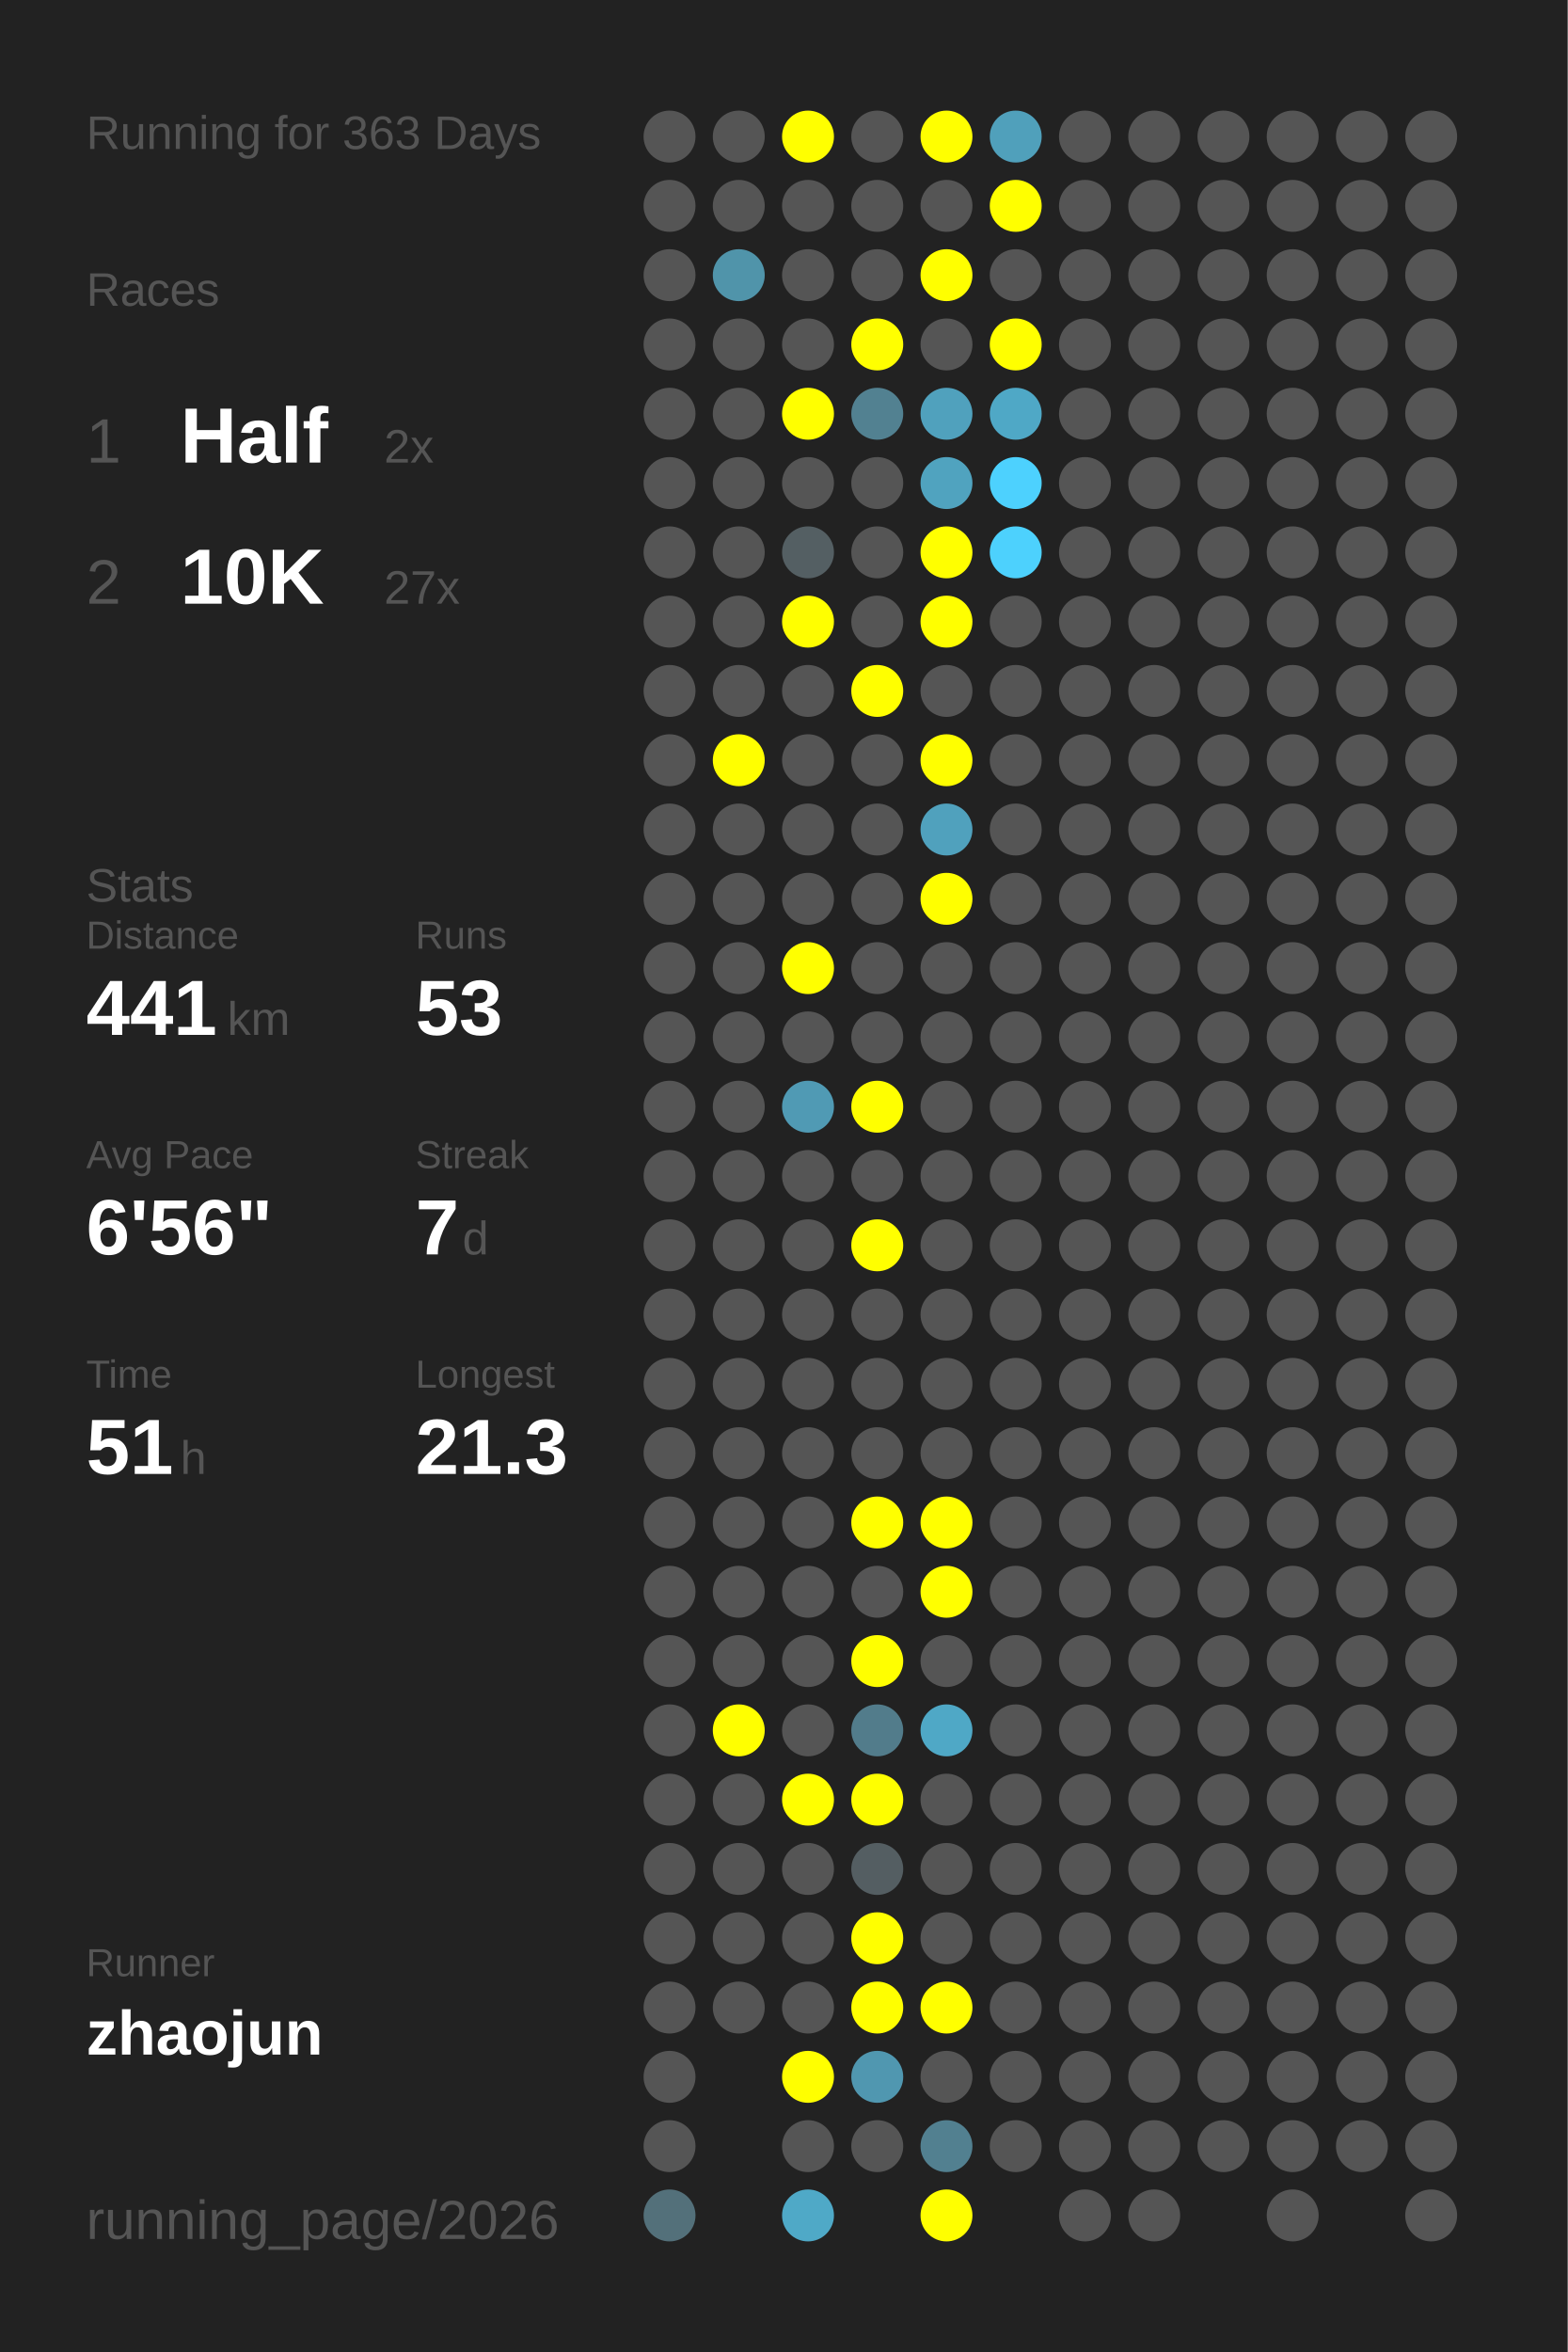
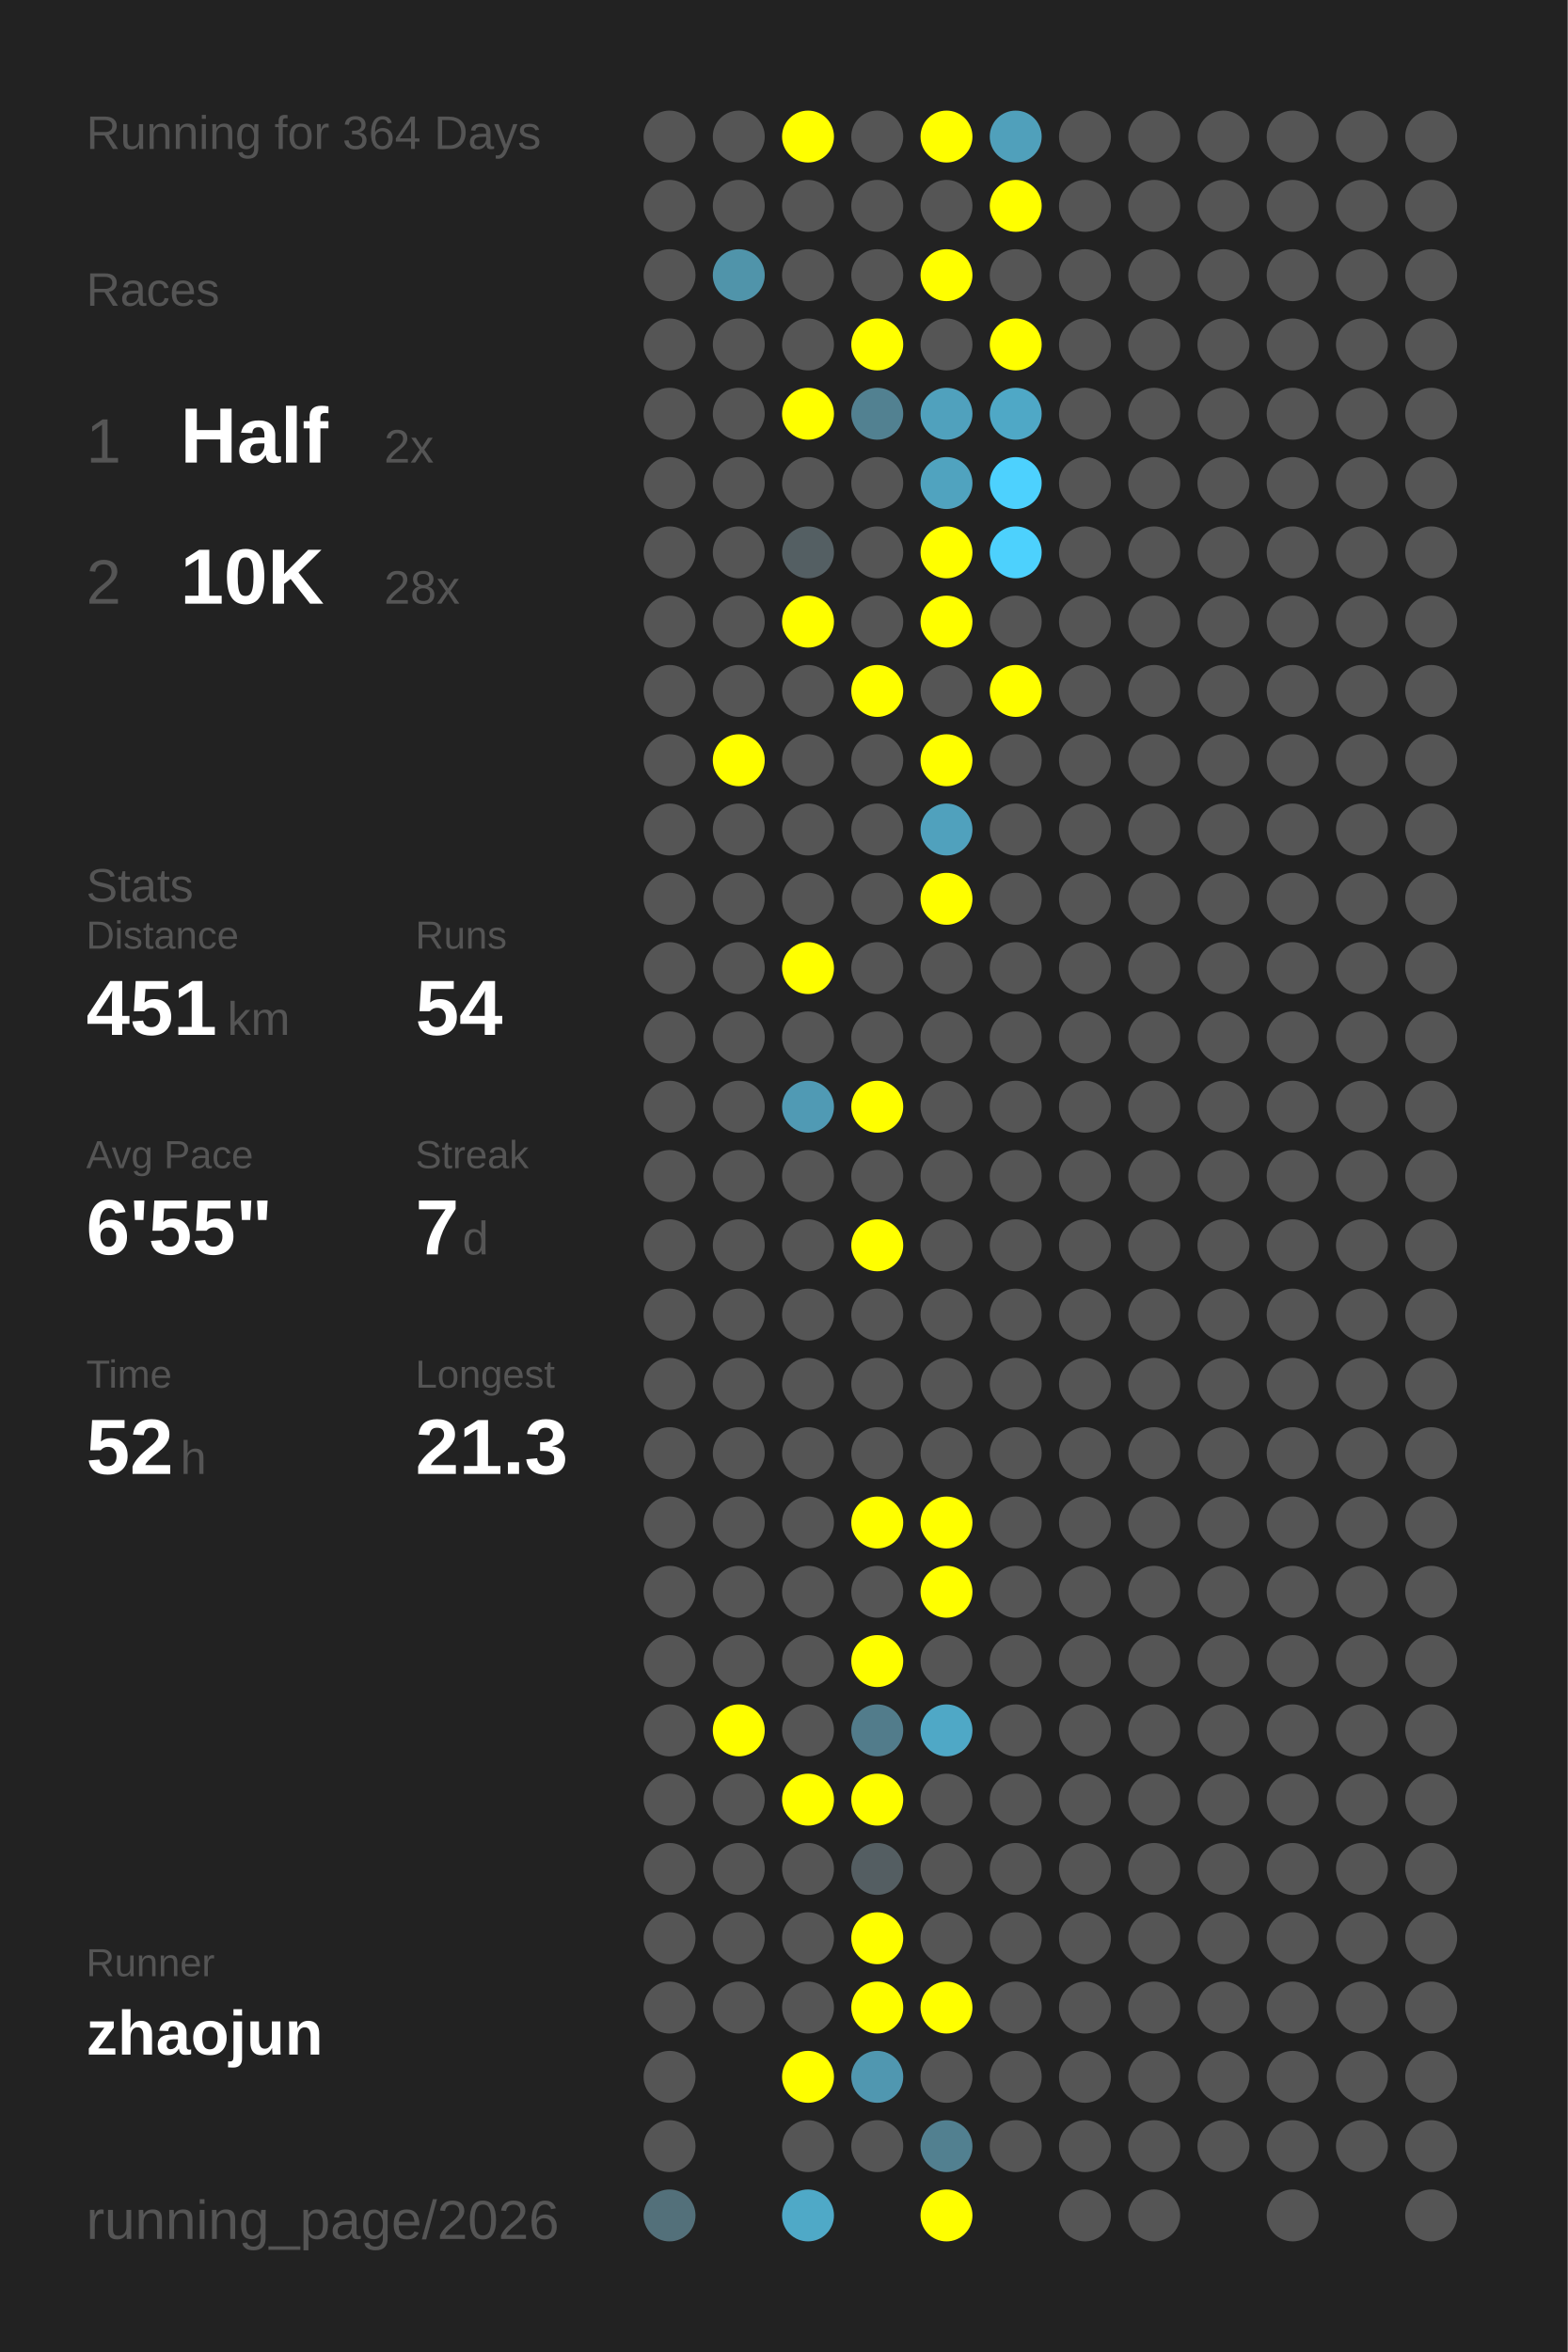
<svg xmlns="http://www.w3.org/2000/svg" baseProfile="full" height="300mm" version="1.1" viewBox="0,0,200,300" width="200mm">
  <defs />
  <rect fill="#222222" height="300" width="200" x="0" y="0" />
-   <text fill="#555555" style="font-size:6px; font-family:Arial;" x="11" y="19">Running for 363 Days</text>
+   <text fill="#555555" style="font-size:6px; font-family:Arial;" x="11" y="19">Running for 364 Days</text>
  <text fill="#555555" style="font-size:6px; font-family:Arial;" x="11" y="39">Races</text>
  <text fill="#555555" style="font-size:8px; font-family:Arial;" x="11" y="59">1</text>
  <text fill="#FFFFFF" style="font-size:10px; font-family:Arial; font-weight:bold;" x="23" y="59">Half</text>
  <text fill="#555555" style="font-size:6px; font-family:Arial;" x="49" y="59">2x</text>
  <text fill="#555555" style="font-size:8px; font-family:Arial;" x="11" y="77">2</text>
  <text fill="#FFFFFF" style="font-size:10px; font-family:Arial; font-weight:bold;" x="23" y="77">10K</text>
-   <text fill="#555555" style="font-size:6px; font-family:Arial;" x="49" y="77">27x</text>
+   <text fill="#555555" style="font-size:6px; font-family:Arial;" x="49" y="77">28x</text>
  <text fill="#555555" style="font-size:6px; font-family:Arial;" x="11" y="115">Stats</text>
  <text fill="#555555" style="font-size:5px; font-family:Arial;" x="11" y="121">Distance</text>
-   <text fill="#FFFFFF" style="font-size:10px; font-family:Arial; font-weight:bold;" x="11" y="132">441</text>
+   <text fill="#FFFFFF" style="font-size:10px; font-family:Arial; font-weight:bold;" x="11" y="132">451</text>
  <text fill="#555555" style="font-size:6px; font-family:Arial;" x="29" y="132">km</text>
  <text fill="#555555" style="font-size:5px; font-family:Arial;" x="53" y="121">Runs</text>
-   <text fill="#FFFFFF" style="font-size:10px; font-family:Arial; font-weight:bold;" x="53" y="132">53</text>
+   <text fill="#FFFFFF" style="font-size:10px; font-family:Arial; font-weight:bold;" x="53" y="132">54</text>
  <text fill="#555555" style="font-size:5px; font-family:Arial;" x="11" y="149">Avg Pace</text>
-   <text fill="#FFFFFF" style="font-size:10px; font-family:Arial; font-weight:bold;" x="11" y="160">6'56"</text>
+   <text fill="#FFFFFF" style="font-size:10px; font-family:Arial; font-weight:bold;" x="11" y="160">6'55"</text>
  <text fill="#555555" style="font-size:5px; font-family:Arial;" x="53" y="149">Streak</text>
  <text fill="#FFFFFF" style="font-size:10px; font-family:Arial; font-weight:bold;" x="53" y="160">7</text>
  <text fill="#555555" style="font-size:6px; font-family:Arial;" x="59" y="160">d</text>
  <text fill="#555555" style="font-size:5px; font-family:Arial;" x="11" y="177">Time</text>
-   <text fill="#FFFFFF" style="font-size:10px; font-family:Arial; font-weight:bold;" x="11" y="188">51</text>
+   <text fill="#FFFFFF" style="font-size:10px; font-family:Arial; font-weight:bold;" x="11" y="188">52</text>
  <text fill="#555555" style="font-size:6px; font-family:Arial;" x="23" y="188">h</text>
  <text fill="#555555" style="font-size:5px; font-family:Arial;" x="53" y="177">Longest</text>
  <text fill="#FFFFFF" style="font-size:10px; font-family:Arial; font-weight:bold;" x="53" y="188">21.3</text>
  <text fill="#555555" style="font-size:5px; font-family:Arial;" x="11" y="252.065">Runner</text>
  <text fill="#FFFFFF" style="font-size:8px; font-family:Arial; font-weight:bold;" x="11" y="262.065">zhaojun</text>
  <text fill="#555555" style="font-size:7px; font-family:Arial;" x="11" y="285.581">running_page/2026</text>
  <circle cx="85.417" cy="17.419" fill="#555555" r="3.312" />
  <circle cx="85.417" cy="26.258" fill="#555555" r="3.312" />
  <circle cx="85.417" cy="35.097" fill="#555555" r="3.312" />
  <circle cx="85.417" cy="43.935" fill="#555555" r="3.312" />
  <circle cx="85.417" cy="52.774" fill="#555555" r="3.312" />
  <circle cx="85.417" cy="61.613" fill="#555555" r="3.312" />
  <circle cx="85.417" cy="70.452" fill="#555555" r="3.312" />
  <circle cx="85.417" cy="79.29" fill="#555555" r="3.312" />
  <circle cx="85.417" cy="88.129" fill="#555555" r="3.312" />
  <circle cx="85.417" cy="96.968" fill="#555555" r="3.312" />
  <circle cx="85.417" cy="105.806" fill="#555555" r="3.312" />
  <circle cx="85.417" cy="114.645" fill="#555555" r="3.312" />
  <circle cx="85.417" cy="123.484" fill="#555555" r="3.312" />
  <circle cx="85.417" cy="132.323" fill="#555555" r="3.312" />
  <circle cx="85.417" cy="141.161" fill="#555555" r="3.312" />
  <circle cx="85.417" cy="150" fill="#555555" r="3.312" />
  <circle cx="85.417" cy="158.839" fill="#555555" r="3.312" />
  <circle cx="85.417" cy="167.677" fill="#555555" r="3.312" />
  <circle cx="85.417" cy="176.516" fill="#555555" r="3.312" />
  <circle cx="85.417" cy="185.355" fill="#555555" r="3.312" />
  <circle cx="85.417" cy="194.194" fill="#555555" r="3.312" />
  <circle cx="85.417" cy="203.032" fill="#555555" r="3.312" />
  <circle cx="85.417" cy="211.871" fill="#555555" r="3.312" />
  <circle cx="85.417" cy="220.71" fill="#555555" r="3.312" />
  <circle cx="85.417" cy="229.548" fill="#555555" r="3.312" />
  <circle cx="85.417" cy="238.387" fill="#555555" r="3.312" />
  <circle cx="85.417" cy="247.226" fill="#555555" r="3.312" />
  <circle cx="85.417" cy="256.065" fill="#555555" r="3.312" />
  <circle cx="85.417" cy="264.903" fill="#555555" r="3.312" />
  <circle cx="85.417" cy="273.742" fill="#555555" r="3.312" />
  <circle cx="85.417" cy="282.581" fill="#53707a" r="3.312" />
  <circle cx="94.25" cy="17.419" fill="#555555" r="3.312" />
  <circle cx="94.25" cy="26.258" fill="#555555" r="3.312" />
  <circle cx="94.25" cy="35.097" fill="#5094aa" r="3.312" />
  <circle cx="94.25" cy="43.935" fill="#555555" r="3.312" />
  <circle cx="94.25" cy="52.774" fill="#555555" r="3.312" />
  <circle cx="94.25" cy="61.613" fill="#555555" r="3.312" />
  <circle cx="94.25" cy="70.452" fill="#555555" r="3.312" />
  <circle cx="94.25" cy="79.29" fill="#555555" r="3.312" />
  <circle cx="94.25" cy="88.129" fill="#555555" r="3.312" />
  <circle cx="94.25" cy="96.968" fill="#FFFF00" r="3.312" />
  <circle cx="94.25" cy="105.806" fill="#555555" r="3.312" />
  <circle cx="94.25" cy="114.645" fill="#555555" r="3.312" />
  <circle cx="94.25" cy="123.484" fill="#555555" r="3.312" />
  <circle cx="94.25" cy="132.323" fill="#555555" r="3.312" />
  <circle cx="94.25" cy="141.161" fill="#555555" r="3.312" />
  <circle cx="94.25" cy="150" fill="#555555" r="3.312" />
  <circle cx="94.25" cy="158.839" fill="#555555" r="3.312" />
  <circle cx="94.25" cy="167.677" fill="#555555" r="3.312" />
  <circle cx="94.25" cy="176.516" fill="#555555" r="3.312" />
  <circle cx="94.25" cy="185.355" fill="#555555" r="3.312" />
  <circle cx="94.25" cy="194.194" fill="#555555" r="3.312" />
  <circle cx="94.25" cy="203.032" fill="#555555" r="3.312" />
  <circle cx="94.25" cy="211.871" fill="#555555" r="3.312" />
  <circle cx="94.25" cy="220.71" fill="#FFFF00" r="3.312" />
  <circle cx="94.25" cy="229.548" fill="#555555" r="3.312" />
  <circle cx="94.25" cy="238.387" fill="#555555" r="3.312" />
  <circle cx="94.25" cy="247.226" fill="#555555" r="3.312" />
  <circle cx="94.25" cy="256.065" fill="#555555" r="3.312" />
  <circle cx="103.083" cy="17.419" fill="#FFFF00" r="3.312" />
  <circle cx="103.083" cy="26.258" fill="#555555" r="3.312" />
  <circle cx="103.083" cy="35.097" fill="#555555" r="3.312" />
  <circle cx="103.083" cy="43.935" fill="#555555" r="3.312" />
  <circle cx="103.083" cy="52.774" fill="#FFFF00" r="3.312" />
  <circle cx="103.083" cy="61.613" fill="#555555" r="3.312" />
  <circle cx="103.083" cy="70.452" fill="#545f63" r="3.312" />
  <circle cx="103.083" cy="79.29" fill="#FFFF00" r="3.312" />
  <circle cx="103.083" cy="88.129" fill="#555555" r="3.312" />
  <circle cx="103.083" cy="96.968" fill="#555555" r="3.312" />
  <circle cx="103.083" cy="105.806" fill="#555555" r="3.312" />
  <circle cx="103.083" cy="114.645" fill="#555555" r="3.312" />
  <circle cx="103.083" cy="123.484" fill="#FFFF00" r="3.312" />
  <circle cx="103.083" cy="132.323" fill="#555555" r="3.312" />
  <circle cx="103.083" cy="141.161" fill="#509ab4" r="3.312" />
  <circle cx="103.083" cy="150" fill="#555555" r="3.312" />
  <circle cx="103.083" cy="158.839" fill="#555555" r="3.312" />
  <circle cx="103.083" cy="167.677" fill="#555555" r="3.312" />
  <circle cx="103.083" cy="176.516" fill="#555555" r="3.312" />
  <circle cx="103.083" cy="185.355" fill="#555555" r="3.312" />
  <circle cx="103.083" cy="194.194" fill="#555555" r="3.312" />
  <circle cx="103.083" cy="203.032" fill="#555555" r="3.312" />
  <circle cx="103.083" cy="211.871" fill="#555555" r="3.312" />
  <circle cx="103.083" cy="220.71" fill="#555555" r="3.312" />
  <circle cx="103.083" cy="229.548" fill="#FFFF00" r="3.312" />
  <circle cx="103.083" cy="238.387" fill="#555555" r="3.312" />
  <circle cx="103.083" cy="247.226" fill="#555555" r="3.312" />
  <circle cx="103.083" cy="256.065" fill="#555555" r="3.312" />
  <circle cx="103.083" cy="264.903" fill="#FFFF00" r="3.312" />
  <circle cx="103.083" cy="273.742" fill="#555555" r="3.312" />
  <circle cx="103.083" cy="282.581" fill="#4fa9c7" r="3.312" />
  <circle cx="111.917" cy="17.419" fill="#555555" r="3.312" />
  <circle cx="111.917" cy="26.258" fill="#555555" r="3.312" />
  <circle cx="111.917" cy="35.097" fill="#555555" r="3.312" />
  <circle cx="111.917" cy="43.935" fill="#FFFF00" r="3.312" />
  <circle cx="111.917" cy="52.774" fill="#528191" r="3.312" />
  <circle cx="111.917" cy="61.613" fill="#555555" r="3.312" />
  <circle cx="111.917" cy="70.452" fill="#555555" r="3.312" />
  <circle cx="111.917" cy="79.29" fill="#555555" r="3.312" />
  <circle cx="111.917" cy="88.129" fill="#FFFF00" r="3.312" />
  <circle cx="111.917" cy="96.968" fill="#555555" r="3.312" />
  <circle cx="111.917" cy="105.806" fill="#555555" r="3.312" />
  <circle cx="111.917" cy="114.645" fill="#555555" r="3.312" />
  <circle cx="111.917" cy="123.484" fill="#555555" r="3.312" />
  <circle cx="111.917" cy="132.323" fill="#555555" r="3.312" />
  <circle cx="111.917" cy="141.161" fill="#FFFF00" r="3.312" />
  <circle cx="111.917" cy="150" fill="#555555" r="3.312" />
  <circle cx="111.917" cy="158.839" fill="#FFFF00" r="3.312" />
  <circle cx="111.917" cy="167.677" fill="#555555" r="3.312" />
  <circle cx="111.917" cy="176.516" fill="#555555" r="3.312" />
  <circle cx="111.917" cy="185.355" fill="#555555" r="3.312" />
  <circle cx="111.917" cy="194.194" fill="#FFFF00" r="3.312" />
  <circle cx="111.917" cy="203.032" fill="#555555" r="3.312" />
  <circle cx="111.917" cy="211.871" fill="#FFFF00" r="3.312" />
  <circle cx="111.917" cy="220.71" fill="#527c8b" r="3.312" />
  <circle cx="111.917" cy="229.548" fill="#FFFF00" r="3.312" />
  <circle cx="111.917" cy="238.387" fill="#545e62" r="3.312" />
  <circle cx="111.917" cy="247.226" fill="#FFFF00" r="3.312" />
  <circle cx="111.917" cy="256.065" fill="#FFFF00" r="3.312" />
  <circle cx="111.917" cy="264.903" fill="#5097b0" r="3.312" />
  <circle cx="111.917" cy="273.742" fill="#555555" r="3.312" />
  <circle cx="120.75" cy="17.419" fill="#FFFF00" r="3.312" />
  <circle cx="120.75" cy="26.258" fill="#555555" r="3.312" />
  <circle cx="120.75" cy="35.097" fill="#FFFF00" r="3.312" />
  <circle cx="120.75" cy="43.935" fill="#555555" r="3.312" />
  <circle cx="120.75" cy="52.774" fill="#50a1bd" r="3.312" />
  <circle cx="120.75" cy="61.613" fill="#50a3bf" r="3.312" />
  <circle cx="120.75" cy="70.452" fill="#FFFF00" r="3.312" />
  <circle cx="120.75" cy="79.29" fill="#FFFF00" r="3.312" />
  <circle cx="120.75" cy="88.129" fill="#555555" r="3.312" />
  <circle cx="120.75" cy="96.968" fill="#FFFF00" r="3.312" />
  <circle cx="120.75" cy="105.806" fill="#50a1bd" r="3.312" />
  <circle cx="120.75" cy="114.645" fill="#FFFF00" r="3.312" />
  <circle cx="120.75" cy="123.484" fill="#555555" r="3.312" />
  <circle cx="120.75" cy="132.323" fill="#555555" r="3.312" />
  <circle cx="120.75" cy="141.161" fill="#555555" r="3.312" />
  <circle cx="120.75" cy="150" fill="#555555" r="3.312" />
  <circle cx="120.75" cy="158.839" fill="#555555" r="3.312" />
  <circle cx="120.75" cy="167.677" fill="#555555" r="3.312" />
  <circle cx="120.75" cy="176.516" fill="#555555" r="3.312" />
  <circle cx="120.75" cy="185.355" fill="#555555" r="3.312" />
  <circle cx="120.75" cy="194.194" fill="#FFFF00" r="3.312" />
  <circle cx="120.75" cy="203.032" fill="#FFFF00" r="3.312" />
  <circle cx="120.75" cy="211.871" fill="#555555" r="3.312" />
  <circle cx="120.75" cy="220.71" fill="#4fa8c6" r="3.312" />
  <circle cx="120.75" cy="229.548" fill="#555555" r="3.312" />
  <circle cx="120.75" cy="238.387" fill="#555555" r="3.312" />
  <circle cx="120.75" cy="247.226" fill="#555555" r="3.312" />
  <circle cx="120.75" cy="256.065" fill="#FFFF00" r="3.312" />
  <circle cx="120.75" cy="264.903" fill="#555555" r="3.312" />
  <circle cx="120.75" cy="273.742" fill="#528090" r="3.312" />
  <circle cx="120.75" cy="282.581" fill="#FFFF00" r="3.312" />
  <circle cx="129.583" cy="17.419" fill="#50a0bb" r="3.312" />
  <circle cx="129.583" cy="26.258" fill="#FFFF00" r="3.312" />
  <circle cx="129.583" cy="35.097" fill="#555555" r="3.312" />
  <circle cx="129.583" cy="43.935" fill="#FFFF00" r="3.312" />
  <circle cx="129.583" cy="52.774" fill="#4fa8c6" r="3.312" />
  <circle cx="129.583" cy="61.613" fill="#4dd1fe" r="3.312" />
  <circle cx="129.583" cy="70.452" fill="#4dd1fd" r="3.312" />
  <circle cx="129.583" cy="79.29" fill="#555555" r="3.312" />
-   <circle cx="129.583" cy="88.129" fill="#555555" r="3.312" />
+   <circle cx="129.583" cy="88.129" fill="#FFFF00" r="3.312" />
  <circle cx="129.583" cy="96.968" fill="#555555" r="3.312" />
  <circle cx="129.583" cy="105.806" fill="#555555" r="3.312" />
  <circle cx="129.583" cy="114.645" fill="#555555" r="3.312" />
  <circle cx="129.583" cy="123.484" fill="#555555" r="3.312" />
  <circle cx="129.583" cy="132.323" fill="#555555" r="3.312" />
  <circle cx="129.583" cy="141.161" fill="#555555" r="3.312" />
  <circle cx="129.583" cy="150" fill="#555555" r="3.312" />
  <circle cx="129.583" cy="158.839" fill="#555555" r="3.312" />
  <circle cx="129.583" cy="167.677" fill="#555555" r="3.312" />
  <circle cx="129.583" cy="176.516" fill="#555555" r="3.312" />
  <circle cx="129.583" cy="185.355" fill="#555555" r="3.312" />
  <circle cx="129.583" cy="194.194" fill="#555555" r="3.312" />
  <circle cx="129.583" cy="203.032" fill="#555555" r="3.312" />
  <circle cx="129.583" cy="211.871" fill="#555555" r="3.312" />
  <circle cx="129.583" cy="220.71" fill="#555555" r="3.312" />
  <circle cx="129.583" cy="229.548" fill="#555555" r="3.312" />
  <circle cx="129.583" cy="238.387" fill="#555555" r="3.312" />
  <circle cx="129.583" cy="247.226" fill="#555555" r="3.312" />
  <circle cx="129.583" cy="256.065" fill="#555555" r="3.312" />
  <circle cx="129.583" cy="264.903" fill="#555555" r="3.312" />
  <circle cx="129.583" cy="273.742" fill="#555555" r="3.312" />
  <circle cx="138.417" cy="17.419" fill="#555555" r="3.312" />
  <circle cx="138.417" cy="26.258" fill="#555555" r="3.312" />
  <circle cx="138.417" cy="35.097" fill="#555555" r="3.312" />
  <circle cx="138.417" cy="43.935" fill="#555555" r="3.312" />
  <circle cx="138.417" cy="52.774" fill="#555555" r="3.312" />
  <circle cx="138.417" cy="61.613" fill="#555555" r="3.312" />
  <circle cx="138.417" cy="70.452" fill="#555555" r="3.312" />
  <circle cx="138.417" cy="79.29" fill="#555555" r="3.312" />
  <circle cx="138.417" cy="88.129" fill="#555555" r="3.312" />
  <circle cx="138.417" cy="96.968" fill="#555555" r="3.312" />
  <circle cx="138.417" cy="105.806" fill="#555555" r="3.312" />
  <circle cx="138.417" cy="114.645" fill="#555555" r="3.312" />
  <circle cx="138.417" cy="123.484" fill="#555555" r="3.312" />
  <circle cx="138.417" cy="132.323" fill="#555555" r="3.312" />
  <circle cx="138.417" cy="141.161" fill="#555555" r="3.312" />
  <circle cx="138.417" cy="150" fill="#555555" r="3.312" />
  <circle cx="138.417" cy="158.839" fill="#555555" r="3.312" />
  <circle cx="138.417" cy="167.677" fill="#555555" r="3.312" />
  <circle cx="138.417" cy="176.516" fill="#555555" r="3.312" />
  <circle cx="138.417" cy="185.355" fill="#555555" r="3.312" />
  <circle cx="138.417" cy="194.194" fill="#555555" r="3.312" />
  <circle cx="138.417" cy="203.032" fill="#555555" r="3.312" />
  <circle cx="138.417" cy="211.871" fill="#555555" r="3.312" />
  <circle cx="138.417" cy="220.71" fill="#555555" r="3.312" />
  <circle cx="138.417" cy="229.548" fill="#555555" r="3.312" />
  <circle cx="138.417" cy="238.387" fill="#555555" r="3.312" />
  <circle cx="138.417" cy="247.226" fill="#555555" r="3.312" />
  <circle cx="138.417" cy="256.065" fill="#555555" r="3.312" />
  <circle cx="138.417" cy="264.903" fill="#555555" r="3.312" />
  <circle cx="138.417" cy="273.742" fill="#555555" r="3.312" />
  <circle cx="138.417" cy="282.581" fill="#555555" r="3.312" />
  <circle cx="147.25" cy="17.419" fill="#555555" r="3.312" />
  <circle cx="147.25" cy="26.258" fill="#555555" r="3.312" />
  <circle cx="147.25" cy="35.097" fill="#555555" r="3.312" />
  <circle cx="147.25" cy="43.935" fill="#555555" r="3.312" />
  <circle cx="147.25" cy="52.774" fill="#555555" r="3.312" />
  <circle cx="147.25" cy="61.613" fill="#555555" r="3.312" />
  <circle cx="147.25" cy="70.452" fill="#555555" r="3.312" />
  <circle cx="147.25" cy="79.29" fill="#555555" r="3.312" />
  <circle cx="147.25" cy="88.129" fill="#555555" r="3.312" />
  <circle cx="147.25" cy="96.968" fill="#555555" r="3.312" />
  <circle cx="147.25" cy="105.806" fill="#555555" r="3.312" />
  <circle cx="147.25" cy="114.645" fill="#555555" r="3.312" />
  <circle cx="147.25" cy="123.484" fill="#555555" r="3.312" />
  <circle cx="147.25" cy="132.323" fill="#555555" r="3.312" />
  <circle cx="147.25" cy="141.161" fill="#555555" r="3.312" />
  <circle cx="147.25" cy="150" fill="#555555" r="3.312" />
  <circle cx="147.25" cy="158.839" fill="#555555" r="3.312" />
  <circle cx="147.25" cy="167.677" fill="#555555" r="3.312" />
  <circle cx="147.25" cy="176.516" fill="#555555" r="3.312" />
  <circle cx="147.25" cy="185.355" fill="#555555" r="3.312" />
  <circle cx="147.25" cy="194.194" fill="#555555" r="3.312" />
  <circle cx="147.25" cy="203.032" fill="#555555" r="3.312" />
  <circle cx="147.25" cy="211.871" fill="#555555" r="3.312" />
  <circle cx="147.25" cy="220.71" fill="#555555" r="3.312" />
  <circle cx="147.25" cy="229.548" fill="#555555" r="3.312" />
  <circle cx="147.25" cy="238.387" fill="#555555" r="3.312" />
  <circle cx="147.25" cy="247.226" fill="#555555" r="3.312" />
  <circle cx="147.25" cy="256.065" fill="#555555" r="3.312" />
  <circle cx="147.25" cy="264.903" fill="#555555" r="3.312" />
  <circle cx="147.25" cy="273.742" fill="#555555" r="3.312" />
  <circle cx="147.25" cy="282.581" fill="#555555" r="3.312" />
  <circle cx="156.083" cy="17.419" fill="#555555" r="3.312" />
  <circle cx="156.083" cy="26.258" fill="#555555" r="3.312" />
  <circle cx="156.083" cy="35.097" fill="#555555" r="3.312" />
  <circle cx="156.083" cy="43.935" fill="#555555" r="3.312" />
  <circle cx="156.083" cy="52.774" fill="#555555" r="3.312" />
  <circle cx="156.083" cy="61.613" fill="#555555" r="3.312" />
  <circle cx="156.083" cy="70.452" fill="#555555" r="3.312" />
  <circle cx="156.083" cy="79.29" fill="#555555" r="3.312" />
  <circle cx="156.083" cy="88.129" fill="#555555" r="3.312" />
  <circle cx="156.083" cy="96.968" fill="#555555" r="3.312" />
  <circle cx="156.083" cy="105.806" fill="#555555" r="3.312" />
  <circle cx="156.083" cy="114.645" fill="#555555" r="3.312" />
  <circle cx="156.083" cy="123.484" fill="#555555" r="3.312" />
  <circle cx="156.083" cy="132.323" fill="#555555" r="3.312" />
  <circle cx="156.083" cy="141.161" fill="#555555" r="3.312" />
  <circle cx="156.083" cy="150" fill="#555555" r="3.312" />
  <circle cx="156.083" cy="158.839" fill="#555555" r="3.312" />
  <circle cx="156.083" cy="167.677" fill="#555555" r="3.312" />
  <circle cx="156.083" cy="176.516" fill="#555555" r="3.312" />
  <circle cx="156.083" cy="185.355" fill="#555555" r="3.312" />
  <circle cx="156.083" cy="194.194" fill="#555555" r="3.312" />
  <circle cx="156.083" cy="203.032" fill="#555555" r="3.312" />
  <circle cx="156.083" cy="211.871" fill="#555555" r="3.312" />
  <circle cx="156.083" cy="220.71" fill="#555555" r="3.312" />
  <circle cx="156.083" cy="229.548" fill="#555555" r="3.312" />
  <circle cx="156.083" cy="238.387" fill="#555555" r="3.312" />
  <circle cx="156.083" cy="247.226" fill="#555555" r="3.312" />
  <circle cx="156.083" cy="256.065" fill="#555555" r="3.312" />
  <circle cx="156.083" cy="264.903" fill="#555555" r="3.312" />
  <circle cx="156.083" cy="273.742" fill="#555555" r="3.312" />
  <circle cx="164.917" cy="17.419" fill="#555555" r="3.312" />
  <circle cx="164.917" cy="26.258" fill="#555555" r="3.312" />
  <circle cx="164.917" cy="35.097" fill="#555555" r="3.312" />
  <circle cx="164.917" cy="43.935" fill="#555555" r="3.312" />
  <circle cx="164.917" cy="52.774" fill="#555555" r="3.312" />
  <circle cx="164.917" cy="61.613" fill="#555555" r="3.312" />
  <circle cx="164.917" cy="70.452" fill="#555555" r="3.312" />
  <circle cx="164.917" cy="79.29" fill="#555555" r="3.312" />
  <circle cx="164.917" cy="88.129" fill="#555555" r="3.312" />
  <circle cx="164.917" cy="96.968" fill="#555555" r="3.312" />
  <circle cx="164.917" cy="105.806" fill="#555555" r="3.312" />
  <circle cx="164.917" cy="114.645" fill="#555555" r="3.312" />
  <circle cx="164.917" cy="123.484" fill="#555555" r="3.312" />
  <circle cx="164.917" cy="132.323" fill="#555555" r="3.312" />
  <circle cx="164.917" cy="141.161" fill="#555555" r="3.312" />
  <circle cx="164.917" cy="150" fill="#555555" r="3.312" />
  <circle cx="164.917" cy="158.839" fill="#555555" r="3.312" />
  <circle cx="164.917" cy="167.677" fill="#555555" r="3.312" />
  <circle cx="164.917" cy="176.516" fill="#555555" r="3.312" />
  <circle cx="164.917" cy="185.355" fill="#555555" r="3.312" />
  <circle cx="164.917" cy="194.194" fill="#555555" r="3.312" />
  <circle cx="164.917" cy="203.032" fill="#555555" r="3.312" />
  <circle cx="164.917" cy="211.871" fill="#555555" r="3.312" />
  <circle cx="164.917" cy="220.71" fill="#555555" r="3.312" />
  <circle cx="164.917" cy="229.548" fill="#555555" r="3.312" />
  <circle cx="164.917" cy="238.387" fill="#555555" r="3.312" />
  <circle cx="164.917" cy="247.226" fill="#555555" r="3.312" />
  <circle cx="164.917" cy="256.065" fill="#555555" r="3.312" />
  <circle cx="164.917" cy="264.903" fill="#555555" r="3.312" />
  <circle cx="164.917" cy="273.742" fill="#555555" r="3.312" />
  <circle cx="164.917" cy="282.581" fill="#555555" r="3.312" />
  <circle cx="173.75" cy="17.419" fill="#555555" r="3.312" />
  <circle cx="173.75" cy="26.258" fill="#555555" r="3.312" />
  <circle cx="173.75" cy="35.097" fill="#555555" r="3.312" />
  <circle cx="173.75" cy="43.935" fill="#555555" r="3.312" />
  <circle cx="173.75" cy="52.774" fill="#555555" r="3.312" />
  <circle cx="173.75" cy="61.613" fill="#555555" r="3.312" />
  <circle cx="173.75" cy="70.452" fill="#555555" r="3.312" />
  <circle cx="173.75" cy="79.29" fill="#555555" r="3.312" />
  <circle cx="173.75" cy="88.129" fill="#555555" r="3.312" />
  <circle cx="173.75" cy="96.968" fill="#555555" r="3.312" />
  <circle cx="173.75" cy="105.806" fill="#555555" r="3.312" />
  <circle cx="173.75" cy="114.645" fill="#555555" r="3.312" />
  <circle cx="173.75" cy="123.484" fill="#555555" r="3.312" />
  <circle cx="173.75" cy="132.323" fill="#555555" r="3.312" />
  <circle cx="173.75" cy="141.161" fill="#555555" r="3.312" />
  <circle cx="173.75" cy="150" fill="#555555" r="3.312" />
  <circle cx="173.75" cy="158.839" fill="#555555" r="3.312" />
  <circle cx="173.75" cy="167.677" fill="#555555" r="3.312" />
  <circle cx="173.75" cy="176.516" fill="#555555" r="3.312" />
  <circle cx="173.75" cy="185.355" fill="#555555" r="3.312" />
  <circle cx="173.75" cy="194.194" fill="#555555" r="3.312" />
  <circle cx="173.75" cy="203.032" fill="#555555" r="3.312" />
  <circle cx="173.75" cy="211.871" fill="#555555" r="3.312" />
  <circle cx="173.75" cy="220.71" fill="#555555" r="3.312" />
  <circle cx="173.75" cy="229.548" fill="#555555" r="3.312" />
  <circle cx="173.75" cy="238.387" fill="#555555" r="3.312" />
  <circle cx="173.75" cy="247.226" fill="#555555" r="3.312" />
  <circle cx="173.75" cy="256.065" fill="#555555" r="3.312" />
  <circle cx="173.75" cy="264.903" fill="#555555" r="3.312" />
  <circle cx="173.75" cy="273.742" fill="#555555" r="3.312" />
  <circle cx="182.583" cy="17.419" fill="#555555" r="3.312" />
  <circle cx="182.583" cy="26.258" fill="#555555" r="3.312" />
  <circle cx="182.583" cy="35.097" fill="#555555" r="3.312" />
  <circle cx="182.583" cy="43.935" fill="#555555" r="3.312" />
  <circle cx="182.583" cy="52.774" fill="#555555" r="3.312" />
  <circle cx="182.583" cy="61.613" fill="#555555" r="3.312" />
  <circle cx="182.583" cy="70.452" fill="#555555" r="3.312" />
  <circle cx="182.583" cy="79.29" fill="#555555" r="3.312" />
  <circle cx="182.583" cy="88.129" fill="#555555" r="3.312" />
  <circle cx="182.583" cy="96.968" fill="#555555" r="3.312" />
  <circle cx="182.583" cy="105.806" fill="#555555" r="3.312" />
  <circle cx="182.583" cy="114.645" fill="#555555" r="3.312" />
  <circle cx="182.583" cy="123.484" fill="#555555" r="3.312" />
  <circle cx="182.583" cy="132.323" fill="#555555" r="3.312" />
  <circle cx="182.583" cy="141.161" fill="#555555" r="3.312" />
  <circle cx="182.583" cy="150" fill="#555555" r="3.312" />
  <circle cx="182.583" cy="158.839" fill="#555555" r="3.312" />
  <circle cx="182.583" cy="167.677" fill="#555555" r="3.312" />
  <circle cx="182.583" cy="176.516" fill="#555555" r="3.312" />
  <circle cx="182.583" cy="185.355" fill="#555555" r="3.312" />
  <circle cx="182.583" cy="194.194" fill="#555555" r="3.312" />
  <circle cx="182.583" cy="203.032" fill="#555555" r="3.312" />
  <circle cx="182.583" cy="211.871" fill="#555555" r="3.312" />
  <circle cx="182.583" cy="220.71" fill="#555555" r="3.312" />
  <circle cx="182.583" cy="229.548" fill="#555555" r="3.312" />
  <circle cx="182.583" cy="238.387" fill="#555555" r="3.312" />
  <circle cx="182.583" cy="247.226" fill="#555555" r="3.312" />
  <circle cx="182.583" cy="256.065" fill="#555555" r="3.312" />
  <circle cx="182.583" cy="264.903" fill="#555555" r="3.312" />
  <circle cx="182.583" cy="273.742" fill="#555555" r="3.312" />
  <circle cx="182.583" cy="282.581" fill="#555555" r="3.312" />
</svg>
